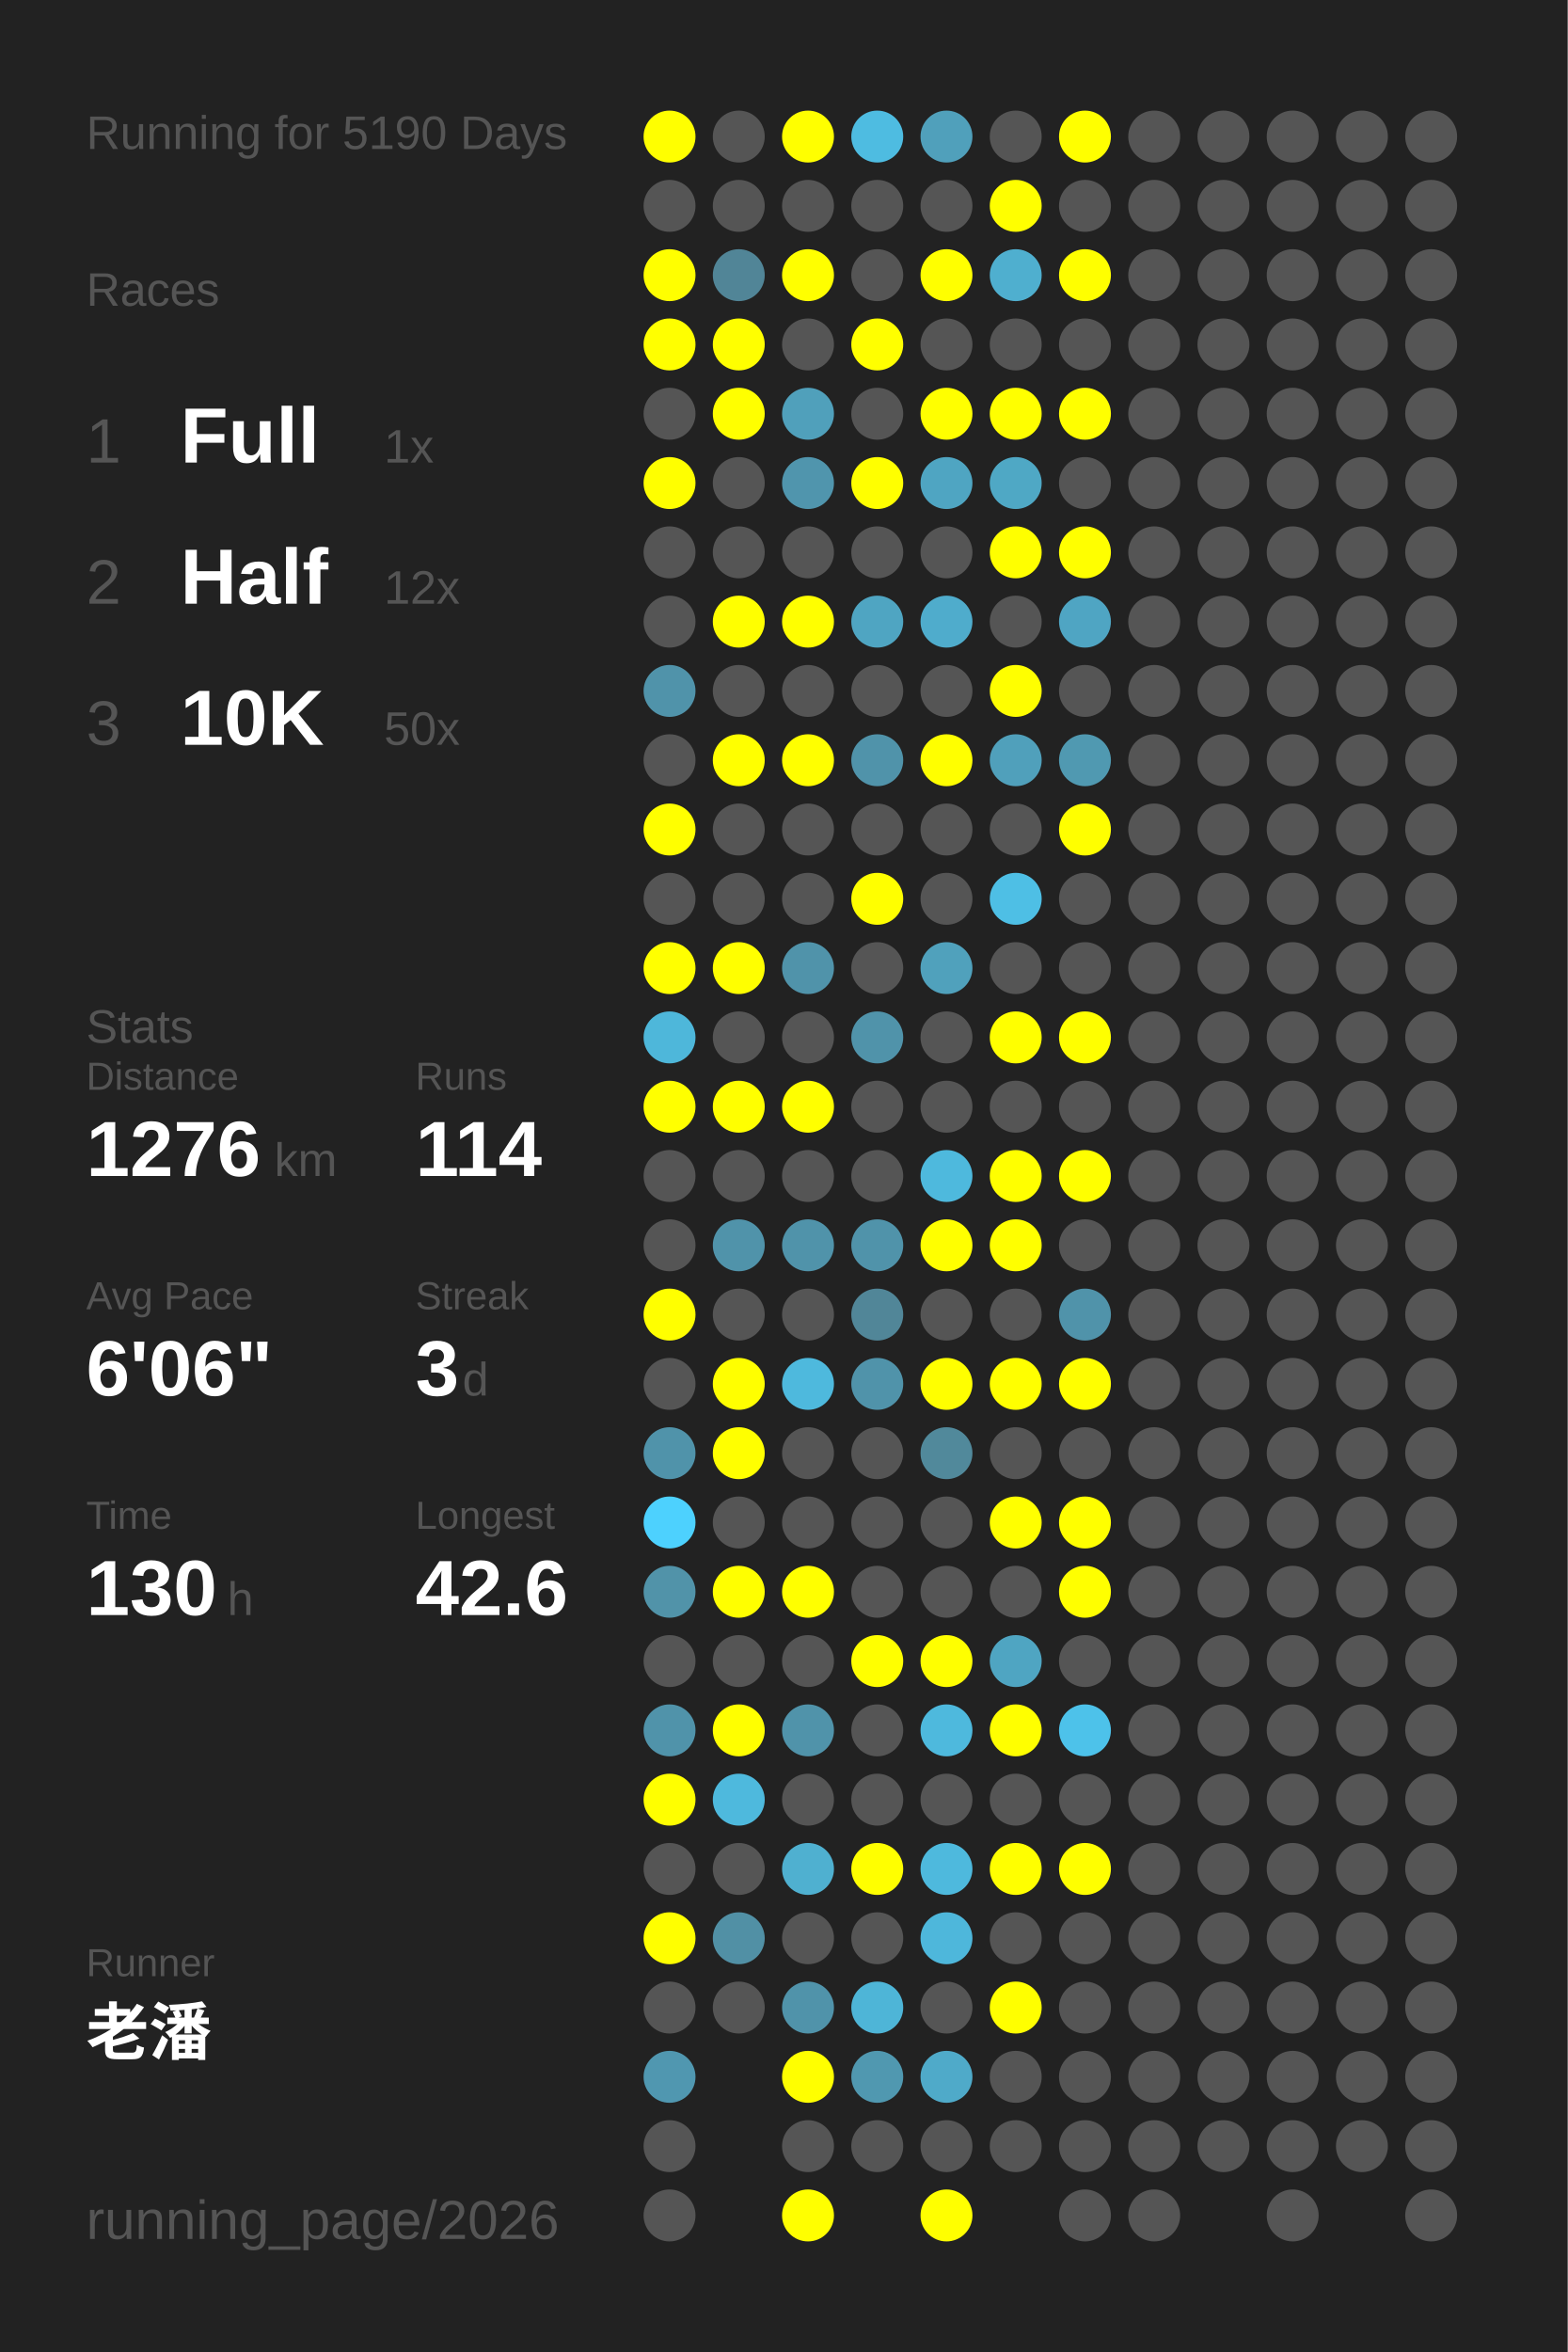
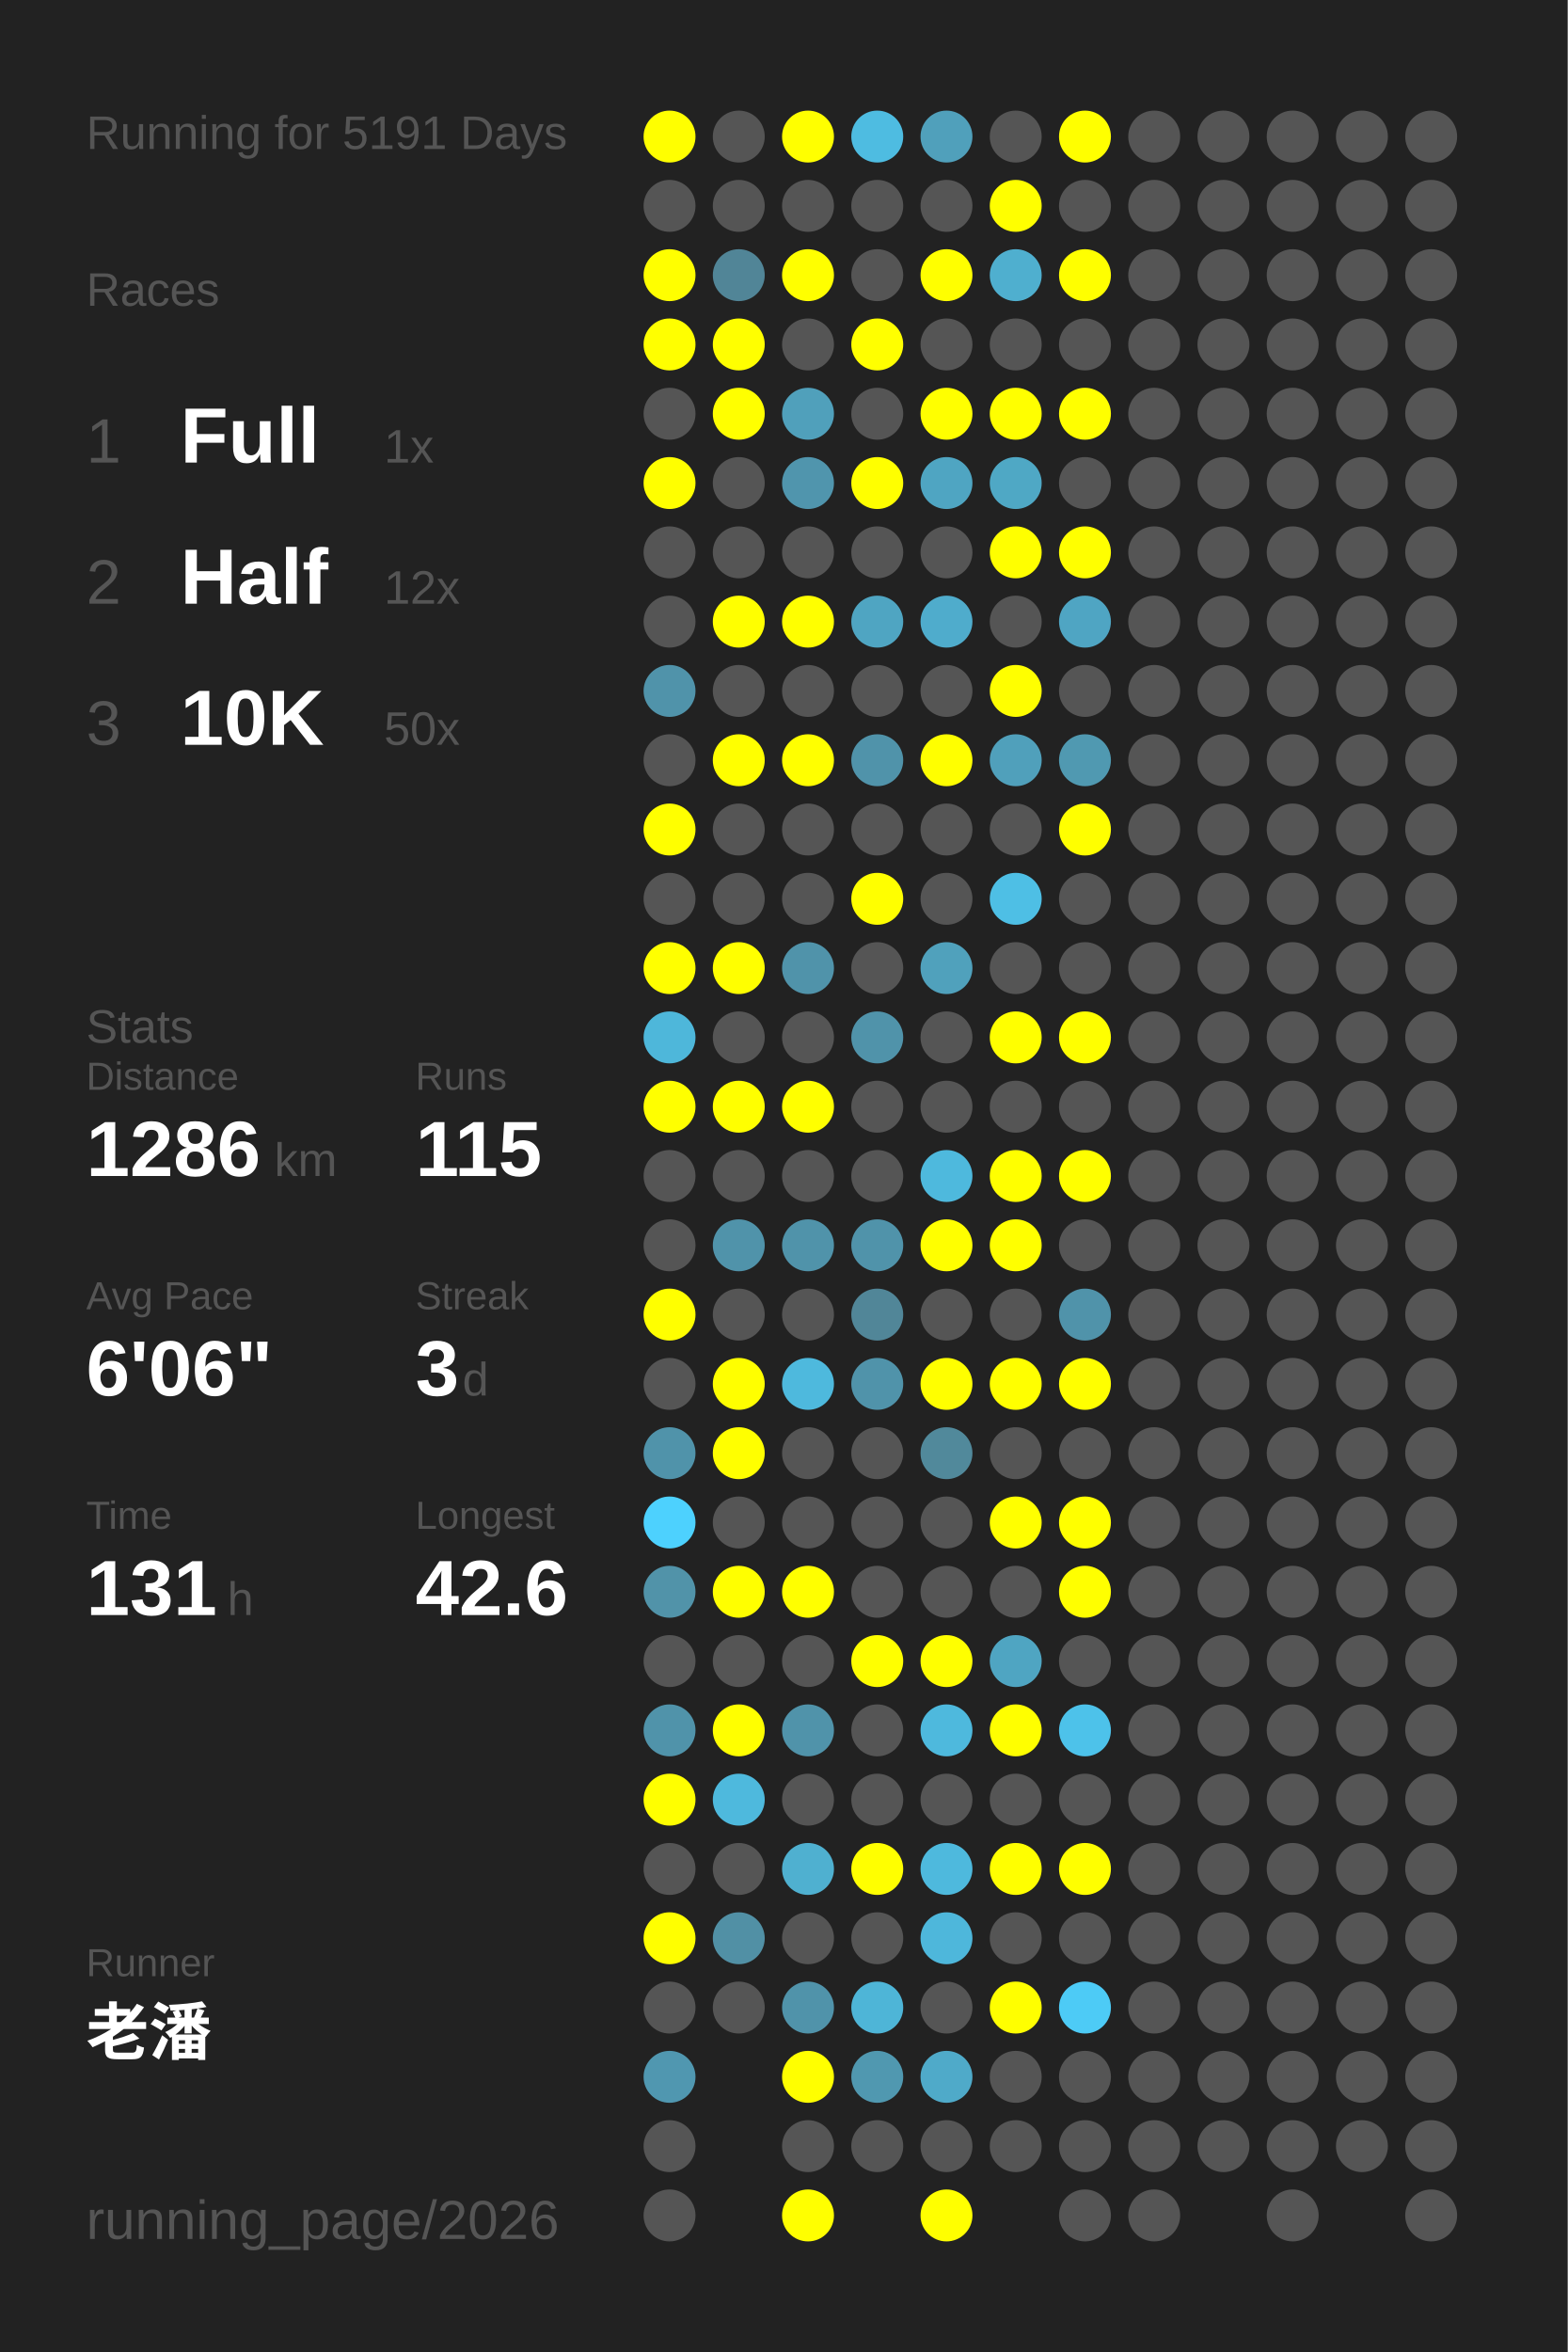
<svg xmlns="http://www.w3.org/2000/svg" baseProfile="full" height="300mm" version="1.1" viewBox="0,0,200,300" width="200mm">
  <defs />
  <rect fill="#222222" height="300" width="200" x="0" y="0" />
-   <text fill="#555555" style="font-size:6px; font-family:Arial;" x="11" y="19">Running for 5190 Days</text>
+   <text fill="#555555" style="font-size:6px; font-family:Arial;" x="11" y="19">Running for 5191 Days</text>
  <text fill="#555555" style="font-size:6px; font-family:Arial;" x="11" y="39">Races</text>
  <text fill="#555555" style="font-size:8px; font-family:Arial;" x="11" y="59">1</text>
  <text fill="#FFFFFF" style="font-size:10px; font-family:Arial; font-weight:bold;" x="23" y="59">Full</text>
  <text fill="#555555" style="font-size:6px; font-family:Arial;" x="49" y="59">1x</text>
  <text fill="#555555" style="font-size:8px; font-family:Arial;" x="11" y="77">2</text>
  <text fill="#FFFFFF" style="font-size:10px; font-family:Arial; font-weight:bold;" x="23" y="77">Half</text>
  <text fill="#555555" style="font-size:6px; font-family:Arial;" x="49" y="77">12x</text>
  <text fill="#555555" style="font-size:8px; font-family:Arial;" x="11" y="95">3</text>
  <text fill="#FFFFFF" style="font-size:10px; font-family:Arial; font-weight:bold;" x="23" y="95">10K</text>
  <text fill="#555555" style="font-size:6px; font-family:Arial;" x="49" y="95">50x</text>
  <text fill="#555555" style="font-size:6px; font-family:Arial;" x="11" y="133">Stats</text>
  <text fill="#555555" style="font-size:5px; font-family:Arial;" x="11" y="139">Distance</text>
-   <text fill="#FFFFFF" style="font-size:10px; font-family:Arial; font-weight:bold;" x="11" y="150">1276</text>
+   <text fill="#FFFFFF" style="font-size:10px; font-family:Arial; font-weight:bold;" x="11" y="150">1286</text>
  <text fill="#555555" style="font-size:6px; font-family:Arial;" x="35" y="150">km</text>
  <text fill="#555555" style="font-size:5px; font-family:Arial;" x="53" y="139">Runs</text>
-   <text fill="#FFFFFF" style="font-size:10px; font-family:Arial; font-weight:bold;" x="53" y="150">114</text>
+   <text fill="#FFFFFF" style="font-size:10px; font-family:Arial; font-weight:bold;" x="53" y="150">115</text>
  <text fill="#555555" style="font-size:5px; font-family:Arial;" x="11" y="167">Avg Pace</text>
  <text fill="#FFFFFF" style="font-size:10px; font-family:Arial; font-weight:bold;" x="11" y="178">6'06"</text>
  <text fill="#555555" style="font-size:5px; font-family:Arial;" x="53" y="167">Streak</text>
  <text fill="#FFFFFF" style="font-size:10px; font-family:Arial; font-weight:bold;" x="53" y="178">3</text>
  <text fill="#555555" style="font-size:6px; font-family:Arial;" x="59" y="178">d</text>
  <text fill="#555555" style="font-size:5px; font-family:Arial;" x="11" y="195">Time</text>
-   <text fill="#FFFFFF" style="font-size:10px; font-family:Arial; font-weight:bold;" x="11" y="206">130</text>
+   <text fill="#FFFFFF" style="font-size:10px; font-family:Arial; font-weight:bold;" x="11" y="206">131</text>
  <text fill="#555555" style="font-size:6px; font-family:Arial;" x="29" y="206">h</text>
  <text fill="#555555" style="font-size:5px; font-family:Arial;" x="53" y="195">Longest</text>
  <text fill="#FFFFFF" style="font-size:10px; font-family:Arial; font-weight:bold;" x="53" y="206">42.6</text>
  <text fill="#555555" style="font-size:5px; font-family:Arial;" x="11" y="252.065">Runner</text>
  <text fill="#FFFFFF" style="font-size:8px; font-family:Arial; font-weight:bold;" x="11" y="262.065">老潘</text>
  <text fill="#555555" style="font-size:7px; font-family:Arial;" x="11" y="285.581">running_page/2026</text>
  <circle cx="85.417" cy="17.419" fill="#FFFF00" r="3.312" />
  <circle cx="85.417" cy="26.258" fill="#555555" r="3.312" />
  <circle cx="85.417" cy="35.097" fill="#FFFF00" r="3.312" />
  <circle cx="85.417" cy="43.935" fill="#FFFF00" r="3.312" />
  <circle cx="85.417" cy="52.774" fill="#555555" r="3.312" />
  <circle cx="85.417" cy="61.613" fill="#FFFF00" r="3.312" />
  <circle cx="85.417" cy="70.452" fill="#555555" r="3.312" />
  <circle cx="85.417" cy="79.29" fill="#555555" r="3.312" />
  <circle cx="85.417" cy="88.129" fill="#5093aa" r="3.312" />
  <circle cx="85.417" cy="96.968" fill="#555555" r="3.312" />
  <circle cx="85.417" cy="105.806" fill="#FFFF00" r="3.312" />
  <circle cx="85.417" cy="114.645" fill="#555555" r="3.312" />
  <circle cx="85.417" cy="123.484" fill="#FFFF00" r="3.312" />
  <circle cx="85.417" cy="132.323" fill="#4eb7da" r="3.312" />
  <circle cx="85.417" cy="141.161" fill="#FFFF00" r="3.312" />
  <circle cx="85.417" cy="150" fill="#555555" r="3.312" />
  <circle cx="85.417" cy="158.839" fill="#555555" r="3.312" />
  <circle cx="85.417" cy="167.677" fill="#FFFF00" r="3.312" />
  <circle cx="85.417" cy="176.516" fill="#555555" r="3.312" />
  <circle cx="85.417" cy="185.355" fill="#5093aa" r="3.312" />
  <circle cx="85.417" cy="194.194" fill="#4dd1fe" r="3.312" />
  <circle cx="85.417" cy="203.032" fill="#5193a9" r="3.312" />
  <circle cx="85.417" cy="211.871" fill="#555555" r="3.312" />
  <circle cx="85.417" cy="220.71" fill="#5093aa" r="3.312" />
  <circle cx="85.417" cy="229.548" fill="#FFFF00" r="3.312" />
  <circle cx="85.417" cy="238.387" fill="#555555" r="3.312" />
  <circle cx="85.417" cy="247.226" fill="#FFFF00" r="3.312" />
  <circle cx="85.417" cy="256.065" fill="#555555" r="3.312" />
  <circle cx="85.417" cy="264.903" fill="#5097b0" r="3.312" />
  <circle cx="85.417" cy="273.742" fill="#555555" r="3.312" />
  <circle cx="85.417" cy="282.581" fill="#555555" r="3.312" />
  <circle cx="94.25" cy="17.419" fill="#555555" r="3.312" />
  <circle cx="94.25" cy="26.258" fill="#555555" r="3.312" />
  <circle cx="94.25" cy="35.097" fill="#518597" r="3.312" />
  <circle cx="94.25" cy="43.935" fill="#FFFF00" r="3.312" />
  <circle cx="94.25" cy="52.774" fill="#FFFF00" r="3.312" />
  <circle cx="94.25" cy="61.613" fill="#555555" r="3.312" />
  <circle cx="94.25" cy="70.452" fill="#555555" r="3.312" />
  <circle cx="94.25" cy="79.29" fill="#FFFF00" r="3.312" />
  <circle cx="94.25" cy="88.129" fill="#555555" r="3.312" />
  <circle cx="94.25" cy="96.968" fill="#FFFF00" r="3.312" />
  <circle cx="94.25" cy="105.806" fill="#555555" r="3.312" />
  <circle cx="94.25" cy="114.645" fill="#555555" r="3.312" />
  <circle cx="94.25" cy="123.484" fill="#FFFF00" r="3.312" />
  <circle cx="94.25" cy="132.323" fill="#555555" r="3.312" />
  <circle cx="94.25" cy="141.161" fill="#FFFF00" r="3.312" />
  <circle cx="94.25" cy="150" fill="#555555" r="3.312" />
  <circle cx="94.25" cy="158.839" fill="#5093aa" r="3.312" />
  <circle cx="94.25" cy="167.677" fill="#555555" r="3.312" />
  <circle cx="94.25" cy="176.516" fill="#FFFF00" r="3.312" />
  <circle cx="94.25" cy="185.355" fill="#FFFF00" r="3.312" />
  <circle cx="94.25" cy="194.194" fill="#555555" r="3.312" />
  <circle cx="94.25" cy="203.032" fill="#FFFF00" r="3.312" />
  <circle cx="94.25" cy="211.871" fill="#555555" r="3.312" />
  <circle cx="94.25" cy="220.71" fill="#FFFF00" r="3.312" />
  <circle cx="94.25" cy="229.548" fill="#4eb9dd" r="3.312" />
  <circle cx="94.25" cy="238.387" fill="#555555" r="3.312" />
  <circle cx="94.25" cy="247.226" fill="#5190a5" r="3.312" />
  <circle cx="94.25" cy="256.065" fill="#555555" r="3.312" />
  <circle cx="103.083" cy="17.419" fill="#FFFF00" r="3.312" />
  <circle cx="103.083" cy="26.258" fill="#555555" r="3.312" />
  <circle cx="103.083" cy="35.097" fill="#FFFF00" r="3.312" />
  <circle cx="103.083" cy="43.935" fill="#555555" r="3.312" />
  <circle cx="103.083" cy="52.774" fill="#50a0bb" r="3.312" />
  <circle cx="103.083" cy="61.613" fill="#5095ad" r="3.312" />
  <circle cx="103.083" cy="70.452" fill="#555555" r="3.312" />
  <circle cx="103.083" cy="79.29" fill="#FFFF00" r="3.312" />
  <circle cx="103.083" cy="88.129" fill="#555555" r="3.312" />
  <circle cx="103.083" cy="96.968" fill="#FFFF00" r="3.312" />
  <circle cx="103.083" cy="105.806" fill="#555555" r="3.312" />
  <circle cx="103.083" cy="114.645" fill="#555555" r="3.312" />
  <circle cx="103.083" cy="123.484" fill="#5093aa" r="3.312" />
  <circle cx="103.083" cy="132.323" fill="#555555" r="3.312" />
  <circle cx="103.083" cy="141.161" fill="#FFFF00" r="3.312" />
  <circle cx="103.083" cy="150" fill="#555555" r="3.312" />
  <circle cx="103.083" cy="158.839" fill="#5093aa" r="3.312" />
  <circle cx="103.083" cy="167.677" fill="#555555" r="3.312" />
  <circle cx="103.083" cy="176.516" fill="#4eb9dd" r="3.312" />
  <circle cx="103.083" cy="185.355" fill="#555555" r="3.312" />
  <circle cx="103.083" cy="194.194" fill="#555555" r="3.312" />
  <circle cx="103.083" cy="203.032" fill="#FFFF00" r="3.312" />
  <circle cx="103.083" cy="211.871" fill="#555555" r="3.312" />
  <circle cx="103.083" cy="220.71" fill="#5093aa" r="3.312" />
  <circle cx="103.083" cy="229.548" fill="#555555" r="3.312" />
  <circle cx="103.083" cy="238.387" fill="#4fb0d0" r="3.312" />
  <circle cx="103.083" cy="247.226" fill="#555555" r="3.312" />
  <circle cx="103.083" cy="256.065" fill="#5093aa" r="3.312" />
  <circle cx="103.083" cy="264.903" fill="#FFFF00" r="3.312" />
  <circle cx="103.083" cy="273.742" fill="#555555" r="3.312" />
  <circle cx="103.083" cy="282.581" fill="#FFFF00" r="3.312" />
  <circle cx="111.917" cy="17.419" fill="#4ebce1" r="3.312" />
  <circle cx="111.917" cy="26.258" fill="#555555" r="3.312" />
  <circle cx="111.917" cy="35.097" fill="#555555" r="3.312" />
  <circle cx="111.917" cy="43.935" fill="#FFFF00" r="3.312" />
  <circle cx="111.917" cy="52.774" fill="#555555" r="3.312" />
  <circle cx="111.917" cy="61.613" fill="#FFFF00" r="3.312" />
  <circle cx="111.917" cy="70.452" fill="#555555" r="3.312" />
  <circle cx="111.917" cy="79.29" fill="#4fa5c2" r="3.312" />
  <circle cx="111.917" cy="88.129" fill="#555555" r="3.312" />
  <circle cx="111.917" cy="96.968" fill="#5093aa" r="3.312" />
  <circle cx="111.917" cy="105.806" fill="#555555" r="3.312" />
  <circle cx="111.917" cy="114.645" fill="#FFFF00" r="3.312" />
  <circle cx="111.917" cy="123.484" fill="#555555" r="3.312" />
  <circle cx="111.917" cy="132.323" fill="#5093aa" r="3.312" />
  <circle cx="111.917" cy="141.161" fill="#555555" r="3.312" />
  <circle cx="111.917" cy="150" fill="#555555" r="3.312" />
  <circle cx="111.917" cy="158.839" fill="#5093aa" r="3.312" />
  <circle cx="111.917" cy="167.677" fill="#518698" r="3.312" />
  <circle cx="111.917" cy="176.516" fill="#5093aa" r="3.312" />
  <circle cx="111.917" cy="185.355" fill="#555555" r="3.312" />
  <circle cx="111.917" cy="194.194" fill="#555555" r="3.312" />
  <circle cx="111.917" cy="203.032" fill="#555555" r="3.312" />
  <circle cx="111.917" cy="211.871" fill="#FFFF00" r="3.312" />
  <circle cx="111.917" cy="220.71" fill="#555555" r="3.312" />
  <circle cx="111.917" cy="229.548" fill="#555555" r="3.312" />
  <circle cx="111.917" cy="238.387" fill="#FFFF00" r="3.312" />
  <circle cx="111.917" cy="247.226" fill="#555555" r="3.312" />
  <circle cx="111.917" cy="256.065" fill="#4eb5d7" r="3.312" />
  <circle cx="111.917" cy="264.903" fill="#5098b0" r="3.312" />
  <circle cx="111.917" cy="273.742" fill="#555555" r="3.312" />
  <circle cx="120.75" cy="17.419" fill="#50a0bb" r="3.312" />
  <circle cx="120.75" cy="26.258" fill="#555555" r="3.312" />
  <circle cx="120.75" cy="35.097" fill="#FFFF00" r="3.312" />
  <circle cx="120.75" cy="43.935" fill="#555555" r="3.312" />
  <circle cx="120.75" cy="52.774" fill="#FFFF00" r="3.312" />
  <circle cx="120.75" cy="61.613" fill="#4fa5c2" r="3.312" />
  <circle cx="120.75" cy="70.452" fill="#555555" r="3.312" />
  <circle cx="120.75" cy="79.29" fill="#4faccc" r="3.312" />
  <circle cx="120.75" cy="88.129" fill="#555555" r="3.312" />
  <circle cx="120.75" cy="96.968" fill="#FFFF00" r="3.312" />
  <circle cx="120.75" cy="105.806" fill="#555555" r="3.312" />
  <circle cx="120.75" cy="114.645" fill="#555555" r="3.312" />
  <circle cx="120.75" cy="123.484" fill="#50a1bc" r="3.312" />
  <circle cx="120.75" cy="132.323" fill="#555555" r="3.312" />
  <circle cx="120.75" cy="141.161" fill="#555555" r="3.312" />
  <circle cx="120.75" cy="150" fill="#4eb9dd" r="3.312" />
  <circle cx="120.75" cy="158.839" fill="#FFFF00" r="3.312" />
  <circle cx="120.75" cy="167.677" fill="#555555" r="3.312" />
  <circle cx="120.75" cy="176.516" fill="#FFFF00" r="3.312" />
  <circle cx="120.75" cy="185.355" fill="#51899b" r="3.312" />
  <circle cx="120.75" cy="194.194" fill="#555555" r="3.312" />
  <circle cx="120.75" cy="203.032" fill="#555555" r="3.312" />
  <circle cx="120.75" cy="211.871" fill="#FFFF00" r="3.312" />
  <circle cx="120.75" cy="220.71" fill="#4eb9dd" r="3.312" />
  <circle cx="120.75" cy="229.548" fill="#555555" r="3.312" />
  <circle cx="120.75" cy="238.387" fill="#4eb9dd" r="3.312" />
  <circle cx="120.75" cy="247.226" fill="#4eb7db" r="3.312" />
  <circle cx="120.75" cy="256.065" fill="#555555" r="3.312" />
  <circle cx="120.75" cy="264.903" fill="#4faac9" r="3.312" />
  <circle cx="120.75" cy="273.742" fill="#555555" r="3.312" />
  <circle cx="120.75" cy="282.581" fill="#FFFF00" r="3.312" />
  <circle cx="129.583" cy="17.419" fill="#555555" r="3.312" />
  <circle cx="129.583" cy="26.258" fill="#FFFF00" r="3.312" />
  <circle cx="129.583" cy="35.097" fill="#4fafcf" r="3.312" />
  <circle cx="129.583" cy="43.935" fill="#555555" r="3.312" />
  <circle cx="129.583" cy="52.774" fill="#FFFF00" r="3.312" />
  <circle cx="129.583" cy="61.613" fill="#4fa8c5" r="3.312" />
  <circle cx="129.583" cy="70.452" fill="#FFFF00" r="3.312" />
  <circle cx="129.583" cy="79.29" fill="#555555" r="3.312" />
  <circle cx="129.583" cy="88.129" fill="#FFFF00" r="3.312" />
  <circle cx="129.583" cy="96.968" fill="#50a0bb" r="3.312" />
  <circle cx="129.583" cy="105.806" fill="#555555" r="3.312" />
  <circle cx="129.583" cy="114.645" fill="#4ebfe5" r="3.312" />
  <circle cx="129.583" cy="123.484" fill="#555555" r="3.312" />
  <circle cx="129.583" cy="132.323" fill="#FFFF00" r="3.312" />
  <circle cx="129.583" cy="141.161" fill="#555555" r="3.312" />
  <circle cx="129.583" cy="150" fill="#FFFF00" r="3.312" />
  <circle cx="129.583" cy="158.839" fill="#FFFF00" r="3.312" />
  <circle cx="129.583" cy="167.677" fill="#555555" r="3.312" />
  <circle cx="129.583" cy="176.516" fill="#FFFF00" r="3.312" />
  <circle cx="129.583" cy="185.355" fill="#555555" r="3.312" />
  <circle cx="129.583" cy="194.194" fill="#FFFF00" r="3.312" />
  <circle cx="129.583" cy="203.032" fill="#555555" r="3.312" />
  <circle cx="129.583" cy="211.871" fill="#4fa5c2" r="3.312" />
  <circle cx="129.583" cy="220.71" fill="#FFFF00" r="3.312" />
  <circle cx="129.583" cy="229.548" fill="#555555" r="3.312" />
  <circle cx="129.583" cy="238.387" fill="#FFFF00" r="3.312" />
  <circle cx="129.583" cy="247.226" fill="#555555" r="3.312" />
  <circle cx="129.583" cy="256.065" fill="#FFFF00" r="3.312" />
  <circle cx="129.583" cy="264.903" fill="#555555" r="3.312" />
  <circle cx="129.583" cy="273.742" fill="#555555" r="3.312" />
  <circle cx="138.417" cy="17.419" fill="#FFFF00" r="3.312" />
  <circle cx="138.417" cy="26.258" fill="#555555" r="3.312" />
  <circle cx="138.417" cy="35.097" fill="#FFFF00" r="3.312" />
  <circle cx="138.417" cy="43.935" fill="#555555" r="3.312" />
  <circle cx="138.417" cy="52.774" fill="#FFFF00" r="3.312" />
  <circle cx="138.417" cy="61.613" fill="#555555" r="3.312" />
  <circle cx="138.417" cy="70.452" fill="#FFFF00" r="3.312" />
  <circle cx="138.417" cy="79.29" fill="#4fa5c3" r="3.312" />
  <circle cx="138.417" cy="88.129" fill="#555555" r="3.312" />
  <circle cx="138.417" cy="96.968" fill="#5099b1" r="3.312" />
  <circle cx="138.417" cy="105.806" fill="#FFFF00" r="3.312" />
  <circle cx="138.417" cy="114.645" fill="#555555" r="3.312" />
  <circle cx="138.417" cy="123.484" fill="#555555" r="3.312" />
  <circle cx="138.417" cy="132.323" fill="#FFFF00" r="3.312" />
  <circle cx="138.417" cy="141.161" fill="#555555" r="3.312" />
  <circle cx="138.417" cy="150" fill="#FFFF00" r="3.312" />
  <circle cx="138.417" cy="158.839" fill="#555555" r="3.312" />
  <circle cx="138.417" cy="167.677" fill="#5093aa" r="3.312" />
  <circle cx="138.417" cy="176.516" fill="#FFFF00" r="3.312" />
  <circle cx="138.417" cy="185.355" fill="#555555" r="3.312" />
  <circle cx="138.417" cy="194.194" fill="#FFFF00" r="3.312" />
  <circle cx="138.417" cy="203.032" fill="#FFFF00" r="3.312" />
  <circle cx="138.417" cy="211.871" fill="#555555" r="3.312" />
  <circle cx="138.417" cy="220.71" fill="#4dc2ea" r="3.312" />
  <circle cx="138.417" cy="229.548" fill="#555555" r="3.312" />
  <circle cx="138.417" cy="238.387" fill="#FFFF00" r="3.312" />
  <circle cx="138.417" cy="247.226" fill="#555555" r="3.312" />
-   <circle cx="138.417" cy="256.065" fill="#555555" r="3.312" />
+   <circle cx="138.417" cy="256.065" fill="#4dcbf6" r="3.312" />
  <circle cx="138.417" cy="264.903" fill="#555555" r="3.312" />
  <circle cx="138.417" cy="273.742" fill="#555555" r="3.312" />
  <circle cx="138.417" cy="282.581" fill="#555555" r="3.312" />
  <circle cx="147.25" cy="17.419" fill="#555555" r="3.312" />
  <circle cx="147.25" cy="26.258" fill="#555555" r="3.312" />
  <circle cx="147.25" cy="35.097" fill="#555555" r="3.312" />
  <circle cx="147.25" cy="43.935" fill="#555555" r="3.312" />
  <circle cx="147.25" cy="52.774" fill="#555555" r="3.312" />
  <circle cx="147.25" cy="61.613" fill="#555555" r="3.312" />
  <circle cx="147.25" cy="70.452" fill="#555555" r="3.312" />
  <circle cx="147.25" cy="79.29" fill="#555555" r="3.312" />
  <circle cx="147.25" cy="88.129" fill="#555555" r="3.312" />
  <circle cx="147.25" cy="96.968" fill="#555555" r="3.312" />
  <circle cx="147.25" cy="105.806" fill="#555555" r="3.312" />
  <circle cx="147.25" cy="114.645" fill="#555555" r="3.312" />
  <circle cx="147.25" cy="123.484" fill="#555555" r="3.312" />
  <circle cx="147.25" cy="132.323" fill="#555555" r="3.312" />
  <circle cx="147.25" cy="141.161" fill="#555555" r="3.312" />
  <circle cx="147.25" cy="150" fill="#555555" r="3.312" />
  <circle cx="147.25" cy="158.839" fill="#555555" r="3.312" />
  <circle cx="147.25" cy="167.677" fill="#555555" r="3.312" />
  <circle cx="147.25" cy="176.516" fill="#555555" r="3.312" />
  <circle cx="147.25" cy="185.355" fill="#555555" r="3.312" />
  <circle cx="147.25" cy="194.194" fill="#555555" r="3.312" />
  <circle cx="147.25" cy="203.032" fill="#555555" r="3.312" />
  <circle cx="147.25" cy="211.871" fill="#555555" r="3.312" />
  <circle cx="147.25" cy="220.71" fill="#555555" r="3.312" />
  <circle cx="147.25" cy="229.548" fill="#555555" r="3.312" />
  <circle cx="147.25" cy="238.387" fill="#555555" r="3.312" />
  <circle cx="147.25" cy="247.226" fill="#555555" r="3.312" />
  <circle cx="147.25" cy="256.065" fill="#555555" r="3.312" />
  <circle cx="147.25" cy="264.903" fill="#555555" r="3.312" />
  <circle cx="147.25" cy="273.742" fill="#555555" r="3.312" />
  <circle cx="147.25" cy="282.581" fill="#555555" r="3.312" />
  <circle cx="156.083" cy="17.419" fill="#555555" r="3.312" />
  <circle cx="156.083" cy="26.258" fill="#555555" r="3.312" />
  <circle cx="156.083" cy="35.097" fill="#555555" r="3.312" />
  <circle cx="156.083" cy="43.935" fill="#555555" r="3.312" />
  <circle cx="156.083" cy="52.774" fill="#555555" r="3.312" />
  <circle cx="156.083" cy="61.613" fill="#555555" r="3.312" />
  <circle cx="156.083" cy="70.452" fill="#555555" r="3.312" />
  <circle cx="156.083" cy="79.29" fill="#555555" r="3.312" />
  <circle cx="156.083" cy="88.129" fill="#555555" r="3.312" />
  <circle cx="156.083" cy="96.968" fill="#555555" r="3.312" />
  <circle cx="156.083" cy="105.806" fill="#555555" r="3.312" />
  <circle cx="156.083" cy="114.645" fill="#555555" r="3.312" />
  <circle cx="156.083" cy="123.484" fill="#555555" r="3.312" />
  <circle cx="156.083" cy="132.323" fill="#555555" r="3.312" />
  <circle cx="156.083" cy="141.161" fill="#555555" r="3.312" />
  <circle cx="156.083" cy="150" fill="#555555" r="3.312" />
  <circle cx="156.083" cy="158.839" fill="#555555" r="3.312" />
  <circle cx="156.083" cy="167.677" fill="#555555" r="3.312" />
  <circle cx="156.083" cy="176.516" fill="#555555" r="3.312" />
  <circle cx="156.083" cy="185.355" fill="#555555" r="3.312" />
  <circle cx="156.083" cy="194.194" fill="#555555" r="3.312" />
  <circle cx="156.083" cy="203.032" fill="#555555" r="3.312" />
  <circle cx="156.083" cy="211.871" fill="#555555" r="3.312" />
  <circle cx="156.083" cy="220.71" fill="#555555" r="3.312" />
  <circle cx="156.083" cy="229.548" fill="#555555" r="3.312" />
  <circle cx="156.083" cy="238.387" fill="#555555" r="3.312" />
  <circle cx="156.083" cy="247.226" fill="#555555" r="3.312" />
  <circle cx="156.083" cy="256.065" fill="#555555" r="3.312" />
  <circle cx="156.083" cy="264.903" fill="#555555" r="3.312" />
  <circle cx="156.083" cy="273.742" fill="#555555" r="3.312" />
  <circle cx="164.917" cy="17.419" fill="#555555" r="3.312" />
  <circle cx="164.917" cy="26.258" fill="#555555" r="3.312" />
  <circle cx="164.917" cy="35.097" fill="#555555" r="3.312" />
  <circle cx="164.917" cy="43.935" fill="#555555" r="3.312" />
  <circle cx="164.917" cy="52.774" fill="#555555" r="3.312" />
  <circle cx="164.917" cy="61.613" fill="#555555" r="3.312" />
  <circle cx="164.917" cy="70.452" fill="#555555" r="3.312" />
  <circle cx="164.917" cy="79.29" fill="#555555" r="3.312" />
  <circle cx="164.917" cy="88.129" fill="#555555" r="3.312" />
  <circle cx="164.917" cy="96.968" fill="#555555" r="3.312" />
  <circle cx="164.917" cy="105.806" fill="#555555" r="3.312" />
  <circle cx="164.917" cy="114.645" fill="#555555" r="3.312" />
  <circle cx="164.917" cy="123.484" fill="#555555" r="3.312" />
  <circle cx="164.917" cy="132.323" fill="#555555" r="3.312" />
  <circle cx="164.917" cy="141.161" fill="#555555" r="3.312" />
  <circle cx="164.917" cy="150" fill="#555555" r="3.312" />
  <circle cx="164.917" cy="158.839" fill="#555555" r="3.312" />
  <circle cx="164.917" cy="167.677" fill="#555555" r="3.312" />
  <circle cx="164.917" cy="176.516" fill="#555555" r="3.312" />
  <circle cx="164.917" cy="185.355" fill="#555555" r="3.312" />
  <circle cx="164.917" cy="194.194" fill="#555555" r="3.312" />
  <circle cx="164.917" cy="203.032" fill="#555555" r="3.312" />
  <circle cx="164.917" cy="211.871" fill="#555555" r="3.312" />
  <circle cx="164.917" cy="220.71" fill="#555555" r="3.312" />
  <circle cx="164.917" cy="229.548" fill="#555555" r="3.312" />
  <circle cx="164.917" cy="238.387" fill="#555555" r="3.312" />
  <circle cx="164.917" cy="247.226" fill="#555555" r="3.312" />
  <circle cx="164.917" cy="256.065" fill="#555555" r="3.312" />
  <circle cx="164.917" cy="264.903" fill="#555555" r="3.312" />
  <circle cx="164.917" cy="273.742" fill="#555555" r="3.312" />
  <circle cx="164.917" cy="282.581" fill="#555555" r="3.312" />
  <circle cx="173.75" cy="17.419" fill="#555555" r="3.312" />
  <circle cx="173.75" cy="26.258" fill="#555555" r="3.312" />
  <circle cx="173.75" cy="35.097" fill="#555555" r="3.312" />
  <circle cx="173.75" cy="43.935" fill="#555555" r="3.312" />
  <circle cx="173.75" cy="52.774" fill="#555555" r="3.312" />
  <circle cx="173.75" cy="61.613" fill="#555555" r="3.312" />
  <circle cx="173.75" cy="70.452" fill="#555555" r="3.312" />
  <circle cx="173.75" cy="79.29" fill="#555555" r="3.312" />
  <circle cx="173.75" cy="88.129" fill="#555555" r="3.312" />
  <circle cx="173.75" cy="96.968" fill="#555555" r="3.312" />
  <circle cx="173.75" cy="105.806" fill="#555555" r="3.312" />
  <circle cx="173.75" cy="114.645" fill="#555555" r="3.312" />
  <circle cx="173.75" cy="123.484" fill="#555555" r="3.312" />
  <circle cx="173.75" cy="132.323" fill="#555555" r="3.312" />
  <circle cx="173.75" cy="141.161" fill="#555555" r="3.312" />
  <circle cx="173.75" cy="150" fill="#555555" r="3.312" />
  <circle cx="173.75" cy="158.839" fill="#555555" r="3.312" />
  <circle cx="173.75" cy="167.677" fill="#555555" r="3.312" />
  <circle cx="173.75" cy="176.516" fill="#555555" r="3.312" />
  <circle cx="173.75" cy="185.355" fill="#555555" r="3.312" />
  <circle cx="173.75" cy="194.194" fill="#555555" r="3.312" />
  <circle cx="173.75" cy="203.032" fill="#555555" r="3.312" />
  <circle cx="173.75" cy="211.871" fill="#555555" r="3.312" />
  <circle cx="173.75" cy="220.71" fill="#555555" r="3.312" />
  <circle cx="173.75" cy="229.548" fill="#555555" r="3.312" />
  <circle cx="173.75" cy="238.387" fill="#555555" r="3.312" />
  <circle cx="173.75" cy="247.226" fill="#555555" r="3.312" />
  <circle cx="173.75" cy="256.065" fill="#555555" r="3.312" />
  <circle cx="173.75" cy="264.903" fill="#555555" r="3.312" />
  <circle cx="173.75" cy="273.742" fill="#555555" r="3.312" />
  <circle cx="182.583" cy="17.419" fill="#555555" r="3.312" />
  <circle cx="182.583" cy="26.258" fill="#555555" r="3.312" />
  <circle cx="182.583" cy="35.097" fill="#555555" r="3.312" />
  <circle cx="182.583" cy="43.935" fill="#555555" r="3.312" />
  <circle cx="182.583" cy="52.774" fill="#555555" r="3.312" />
  <circle cx="182.583" cy="61.613" fill="#555555" r="3.312" />
  <circle cx="182.583" cy="70.452" fill="#555555" r="3.312" />
  <circle cx="182.583" cy="79.29" fill="#555555" r="3.312" />
  <circle cx="182.583" cy="88.129" fill="#555555" r="3.312" />
  <circle cx="182.583" cy="96.968" fill="#555555" r="3.312" />
  <circle cx="182.583" cy="105.806" fill="#555555" r="3.312" />
  <circle cx="182.583" cy="114.645" fill="#555555" r="3.312" />
  <circle cx="182.583" cy="123.484" fill="#555555" r="3.312" />
  <circle cx="182.583" cy="132.323" fill="#555555" r="3.312" />
  <circle cx="182.583" cy="141.161" fill="#555555" r="3.312" />
  <circle cx="182.583" cy="150" fill="#555555" r="3.312" />
  <circle cx="182.583" cy="158.839" fill="#555555" r="3.312" />
  <circle cx="182.583" cy="167.677" fill="#555555" r="3.312" />
  <circle cx="182.583" cy="176.516" fill="#555555" r="3.312" />
  <circle cx="182.583" cy="185.355" fill="#555555" r="3.312" />
  <circle cx="182.583" cy="194.194" fill="#555555" r="3.312" />
  <circle cx="182.583" cy="203.032" fill="#555555" r="3.312" />
  <circle cx="182.583" cy="211.871" fill="#555555" r="3.312" />
  <circle cx="182.583" cy="220.71" fill="#555555" r="3.312" />
  <circle cx="182.583" cy="229.548" fill="#555555" r="3.312" />
  <circle cx="182.583" cy="238.387" fill="#555555" r="3.312" />
  <circle cx="182.583" cy="247.226" fill="#555555" r="3.312" />
  <circle cx="182.583" cy="256.065" fill="#555555" r="3.312" />
  <circle cx="182.583" cy="264.903" fill="#555555" r="3.312" />
  <circle cx="182.583" cy="273.742" fill="#555555" r="3.312" />
  <circle cx="182.583" cy="282.581" fill="#555555" r="3.312" />
</svg>
